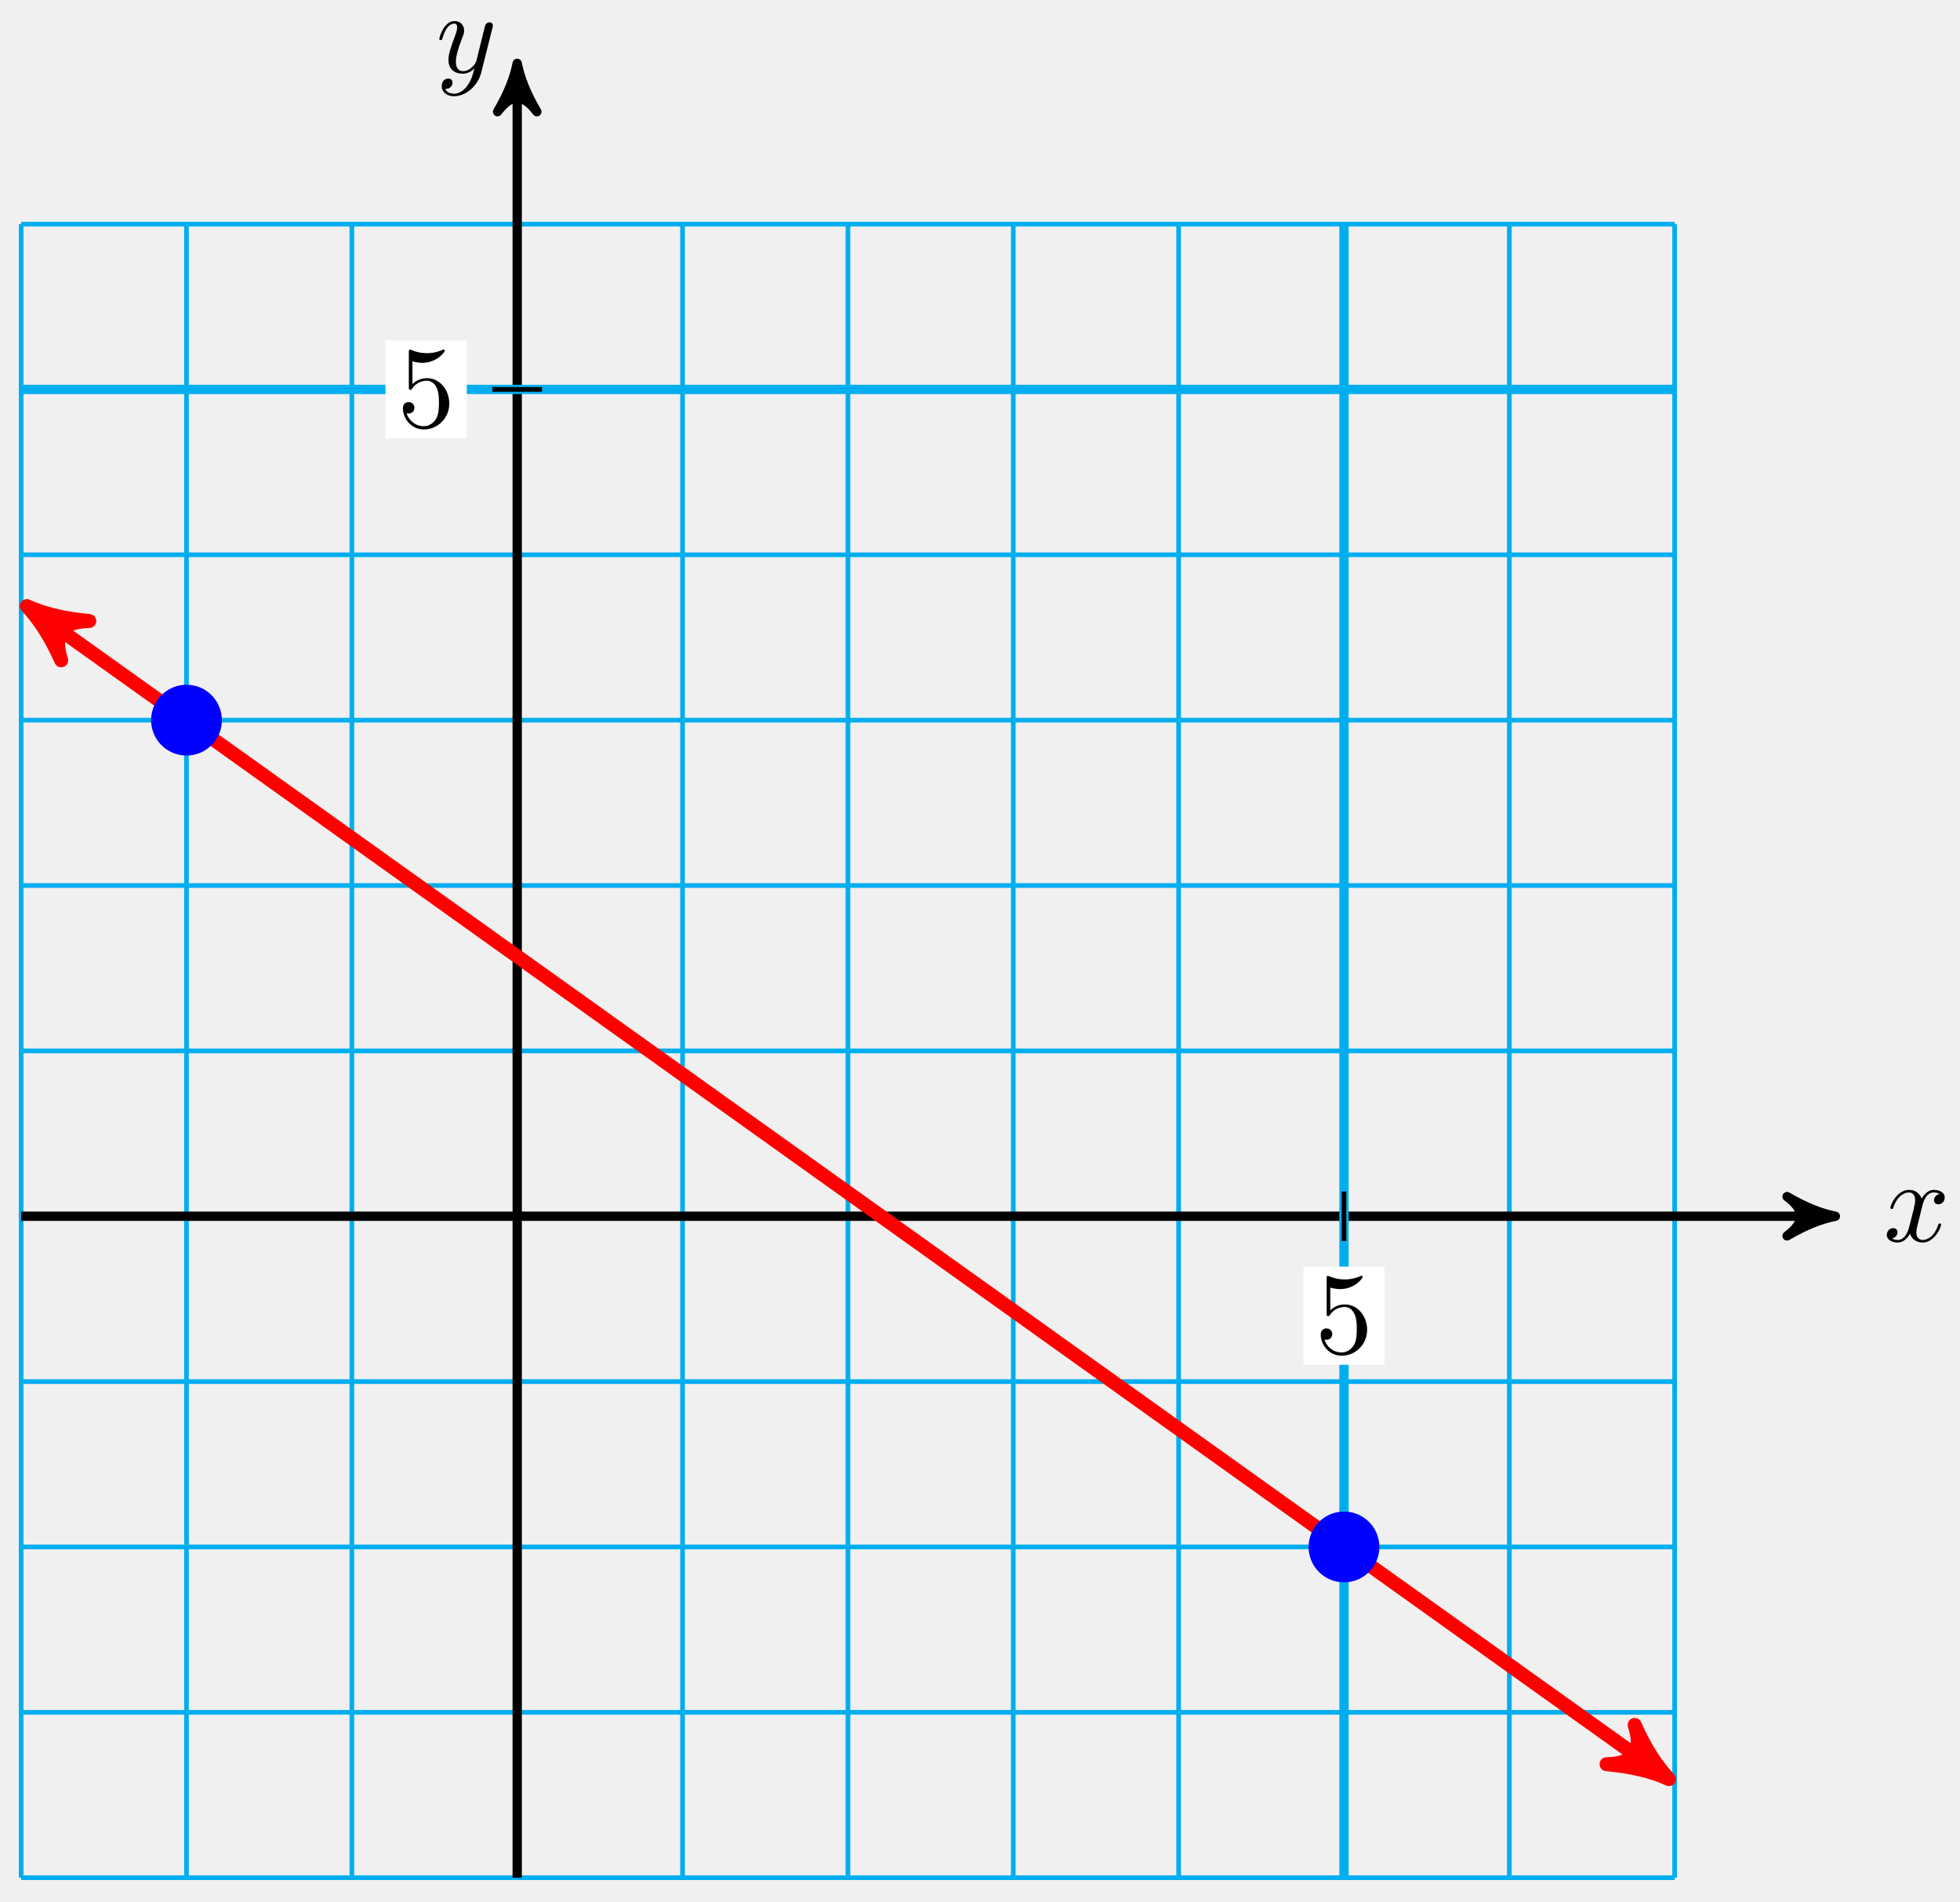
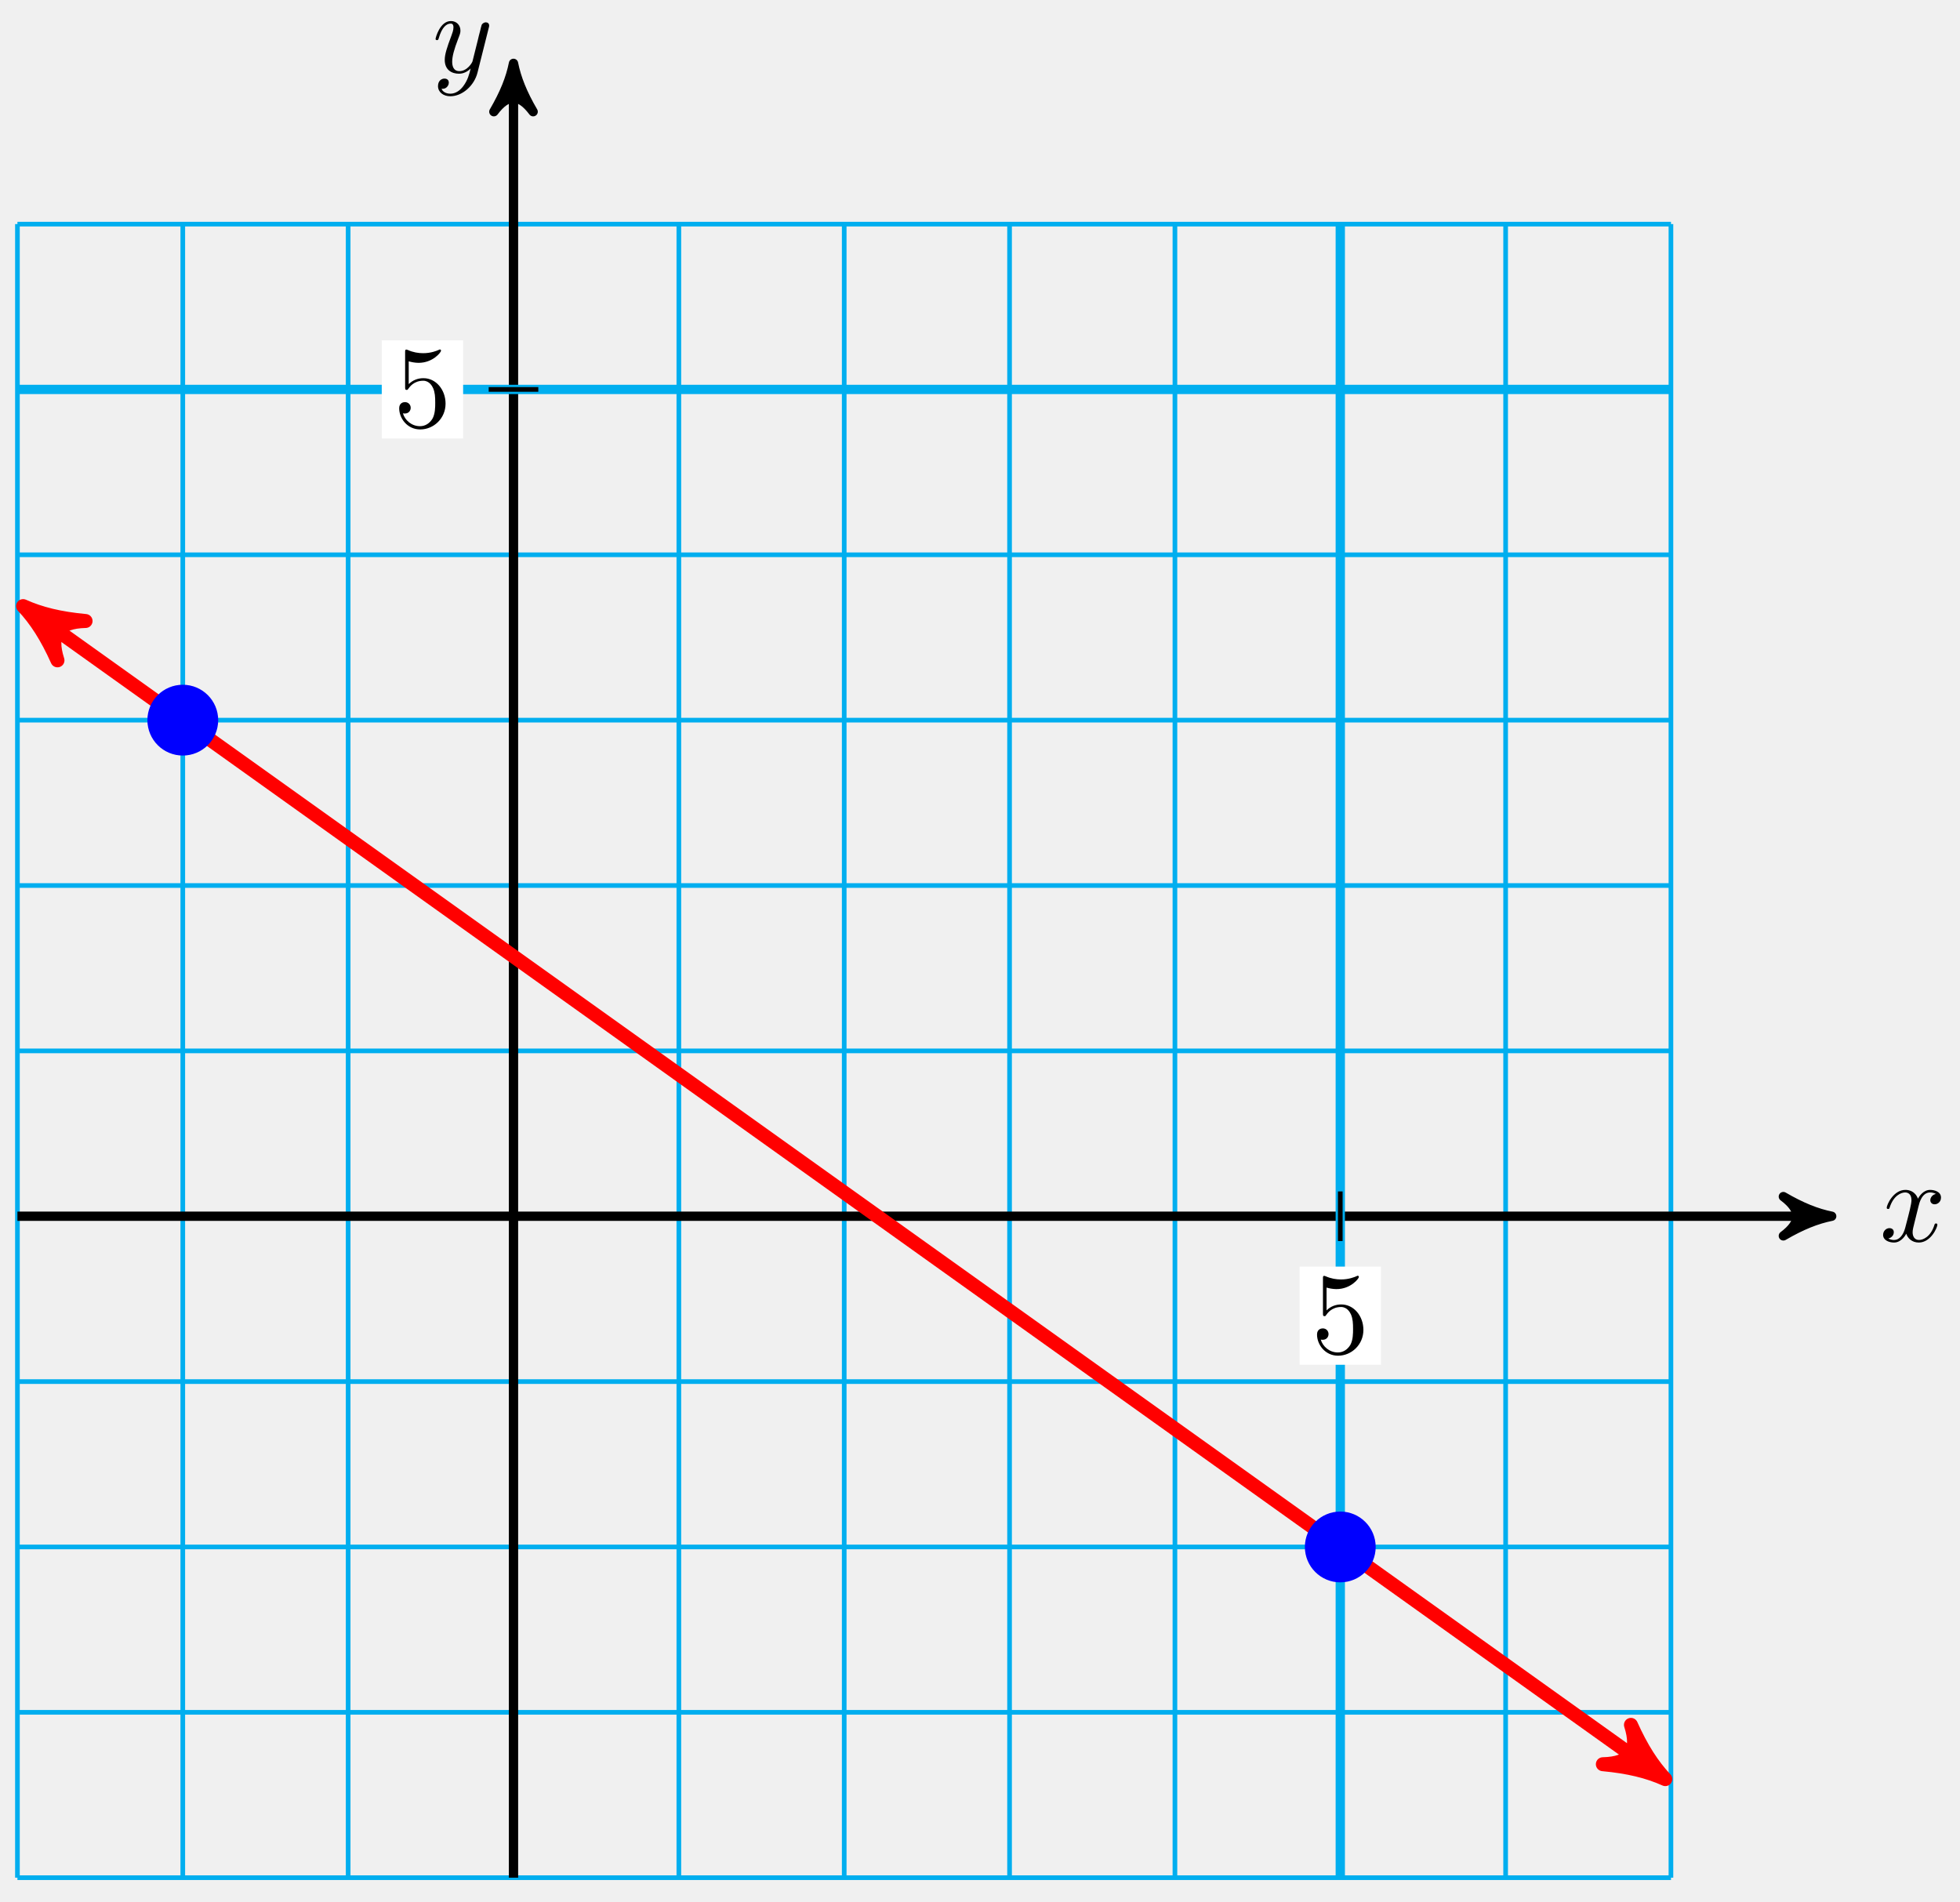
<svg xmlns="http://www.w3.org/2000/svg" xmlns:xlink="http://www.w3.org/1999/xlink" version="1.1" width="168" height="163" viewBox="0 0 168 163">
  <defs>
    <path id="font_1_1" d="M.334 .302C.34 .328 .363 .42 .433 .42 .438 .42 .462 .42 .483 .407 .455 .402 .435 .377 .435 .353 .435 .337 .446 .318 .473 .318 .495 .318 .527 .336 .527 .376 .527 .428 .468 .442 .434 .442 .376 .442 .341 .389 .329 .366 .304 .432 .25 .442 .221 .442 .117 .442 .06 .313 .06 .288 .06 .278 .07 .278 .072 .278 .08 .278 .083 .28 .085 .289 .119 .395 .185 .42 .219 .42 .238 .42 .273 .411 .273 .353 .273 .322 .256 .255 .219 .115 .203 .053 .168 .011 .124 .011 .118 .011 .095 .011 .074 .024 .099 .029 .121 .05 .121 .078 .121 .105 .099 .113 .084 .113 .054 .113 .029 .087 .029 .055 .029 .009 .079-.011 .123-.011 .189-.011 .225 .059 .228 .065 .24 .028 .276-.011 .336-.011 .439-.011 .496 .118 .496 .143 .496 .153 .487 .153 .484 .153 .475 .153 .473 .149 .471 .142 .438 .035 .37 .011 .338 .011 .299 .011 .283 .043 .283 .077 .283 .099 .289 .121 .3 .165L.334 .302Z" />
    <path id="font_1_2" d="M.486 .381C.49 .395 .49 .397 .49 .404 .49 .422 .476 .431 .461 .431 .451 .431 .435 .425 .426 .41 .424 .405 .416 .374 .412 .356 .405 .33 .398 .303 .392 .276L.347 .096C.343 .081 .3 .011 .234 .011 .183 .011 .172 .055 .172 .092 .172 .138 .189 .2 .223 .288 .239 .329 .243 .34 .243 .36 .243 .405 .211 .442 .161 .442 .066 .442 .029 .297 .029 .288 .029 .278 .039 .278 .041 .278 .051 .278 .052 .28 .057 .296 .084 .39 .124 .42 .158 .42 .166 .42 .183 .42 .183 .388 .183 .363 .173 .337 .166 .318 .126 .212 .108 .155 .108 .108 .108 .019 .171-.011 .23-.011 .269-.011 .303 .006 .331 .034 .318-.018 .306-.067 .266-.12 .24-.154 .202-.183 .156-.183 .142-.183 .097-.18 .08-.141 .096-.141 .109-.141 .123-.129 .133-.12 .143-.107 .143-.088 .143-.057 .116-.053 .106-.053 .083-.053 .05-.069 .05-.118 .05-.168 .094-.205 .156-.205 .259-.205 .362-.114 .39-.001L.486 .381Z" />
    <path id="font_2_1" d="M.449 .2C.449 .319 .367 .419 .259 .419 .211 .419 .168 .403 .132 .368V.564C.152 .558 .185 .551 .217 .551 .34 .551 .41 .642 .41 .655 .41 .661 .407 .666 .4 .666 .399 .666 .397 .666 .392 .663 .372 .654 .323 .634 .256 .634 .216 .634 .17 .641 .123 .662 .115 .665 .113 .665 .111 .665 .101 .665 .101 .657 .101 .641V.344C.101 .326 .101 .318 .115 .318 .122 .318 .124 .321 .128 .327 .139 .343 .176 .397 .257 .397 .309 .397 .334 .351 .342 .333 .358 .296 .36 .257 .36 .207 .36 .172 .36 .112 .336 .07 .312 .031 .275 .006 .229 .006 .156 .006 .099 .058 .082 .117 .085 .116 .088 .115 .099 .115 .132 .115 .149 .14 .149 .164 .149 .188 .132 .213 .099 .213 .085 .213 .05 .206 .05 .16 .05 .074 .119-.022 .231-.022 .347-.022 .449 .073 .449 .2Z" />
  </defs>
-   <path transform="matrix(1,0,0,-1.00002,44.332,104.2478)" stroke-width=".399" stroke-linecap="butt" stroke-miterlimit="10" stroke-linejoin="miter" fill="none" stroke="#00aeef" d="M-42.52-56.694H99.214M-42.52-42.52H99.214M-42.52-28.347H99.214M-42.52-14.173H99.214M-42.52 0H99.214M-42.52 14.173H99.214M-42.52 28.347H99.214M-42.52 42.52H99.214M-42.52 56.694H99.214M-42.52 70.867H99.214M-42.52 85.035H99.214M-42.52-56.694V85.04M-28.347-56.694V85.04M-14.173-56.694V85.04M0-56.694V85.04M14.173-56.694V85.04M28.347-56.694V85.04M42.52-56.694V85.04M56.694-56.694V85.04M70.867-56.694V85.04M85.04-56.694V85.04M99.209-56.694V85.04M99.214 85.04" />
-   <path transform="matrix(1,0,0,-1.00002,44.332,104.2478)" stroke-width=".797" stroke-linecap="butt" stroke-miterlimit="10" stroke-linejoin="miter" fill="none" stroke="#000000" d="M-42.52 0H111.953" />
-   <path transform="matrix(1,0,0,-1.00002,156.2846,104.2478)" d="M1.036 0C-.259 .259-1.554 .777-3.108 1.684-1.554 .518-1.554-.518-3.108-1.684-1.554-.777-.259-.259 1.036 0Z" />
-   <path transform="matrix(1,0,0,-1.00002,156.2846,104.2478)" stroke-width=".797" stroke-linecap="butt" stroke-linejoin="round" fill="none" stroke="#000000" d="M1.036 0C-.259 .259-1.554 .777-3.108 1.684-1.554 .518-1.554-.518-3.108-1.684-1.554-.777-.259-.259 1.036 0Z" />
-   <use data-text="x" xlink:href="#font_1_1" transform="matrix(9.9626,0,0,-9.962799,161.438,106.3929)" />
-   <path transform="matrix(1,0,0,-1.00002,44.332,104.2478)" stroke-width=".797" stroke-linecap="butt" stroke-miterlimit="10" stroke-linejoin="miter" fill="none" stroke="#000000" d="M0-56.694V97.779" />
-   <path transform="matrix(0,-1.00002,-1,-0,44.332,6.466675)" d="M1.036 0C-.259 .259-1.554 .777-3.108 1.684-1.554 .518-1.554-.518-3.108-1.684-1.554-.777-.259-.259 1.036 0Z" />
-   <path transform="matrix(0,-1.00002,-1,-0,44.332,6.466675)" stroke-width=".797" stroke-linecap="butt" stroke-linejoin="round" fill="none" stroke="#000000" d="M1.036 0C-.259 .259-1.554 .777-3.108 1.684-1.554 .518-1.554-.518-3.108-1.684-1.554-.777-.259-.259 1.036 0Z" />
-   <use data-text="y" xlink:href="#font_1_2" transform="matrix(9.9626,0,0,-9.962799,37.363,6.207871)" />
-   <path transform="matrix(1,0,0,-1.00002,44.332,104.2478)" stroke-width=".797" stroke-linecap="butt" stroke-miterlimit="10" stroke-linejoin="miter" fill="none" stroke="#00aeef" d="M70.867-56.694V85.04" />
-   <path transform="matrix(1,0,0,-1.00002,44.332,104.2478)" stroke-width=".797" stroke-linecap="butt" stroke-miterlimit="10" stroke-linejoin="miter" fill="none" stroke="#00aeef" d="M-42.52 70.867H99.214" />
-   <path transform="matrix(1,0,0,-1.00002,44.332,104.2478)" stroke-width=".399" stroke-linecap="butt" stroke-miterlimit="10" stroke-linejoin="miter" fill="none" stroke="#000000" d="M70.867 2.126V-2.126" />
-   <path transform="matrix(1,0,0,-1.00002,44.332,104.2478)" d="M67.38-12.731H74.354V-4.318H67.38Z" fill="#ffffff" />
-   <use data-text="5" xlink:href="#font_2_1" transform="matrix(9.9626,0,0,-9.962799,112.708,115.9831)" />
-   <path transform="matrix(1,0,0,-1.00002,44.332,104.2478)" stroke-width=".399" stroke-linecap="butt" stroke-miterlimit="10" stroke-linejoin="miter" fill="none" stroke="#000000" d="M2.126 70.867H-2.126" />
-   <path transform="matrix(1,0,0,-1.00002,44.332,104.2478)" d="M-11.292 66.661H-4.318V75.073H-11.292Z" fill="#ffffff" />
-   <use data-text="5" xlink:href="#font_2_1" transform="matrix(9.9626,0,0,-9.962799,34.03601,36.58948)" />
-   <path transform="matrix(1,0,0,-1.00002,44.332,104.2478)" stroke-width="1.196" stroke-linecap="butt" stroke-miterlimit="10" stroke-linejoin="miter" fill="none" stroke="#ff0000" d="M-40.996 51.555 97.69-47.506" />
-   <path transform="matrix(-.81369,-.5812016,-.58119,.8137063,3.33585,52.6914)" d="M1.275 0C-.319 .319-1.913 .956-3.826 2.072-1.913 .638-1.913-.638-3.826-2.072-1.913-.956-.319-.319 1.275 0Z" fill="#ff0000" />
-   <path transform="matrix(-.81369,-.5812016,-.58119,.8137063,3.33585,52.6914)" stroke-width="1.196" stroke-linecap="butt" stroke-linejoin="round" fill="none" stroke="#ff0000" d="M1.275 0C-.319 .319-1.913 .956-3.826 2.072-1.913 .638-1.913-.638-3.826-2.072-1.913-.956-.319-.319 1.275 0Z" />
-   <path transform="matrix(.81369,.5812016,.58119,-.8137063,142.0218,151.7545)" d="M1.275 0C-.319 .319-1.913 .956-3.826 2.072-1.913 .638-1.913-.638-3.826-2.072-1.913-.956-.319-.319 1.275 0Z" fill="#ff0000" />
-   <path transform="matrix(.81369,.5812016,.58119,-.8137063,142.0218,151.7545)" stroke-width="1.196" stroke-linecap="butt" stroke-linejoin="round" fill="none" stroke="#ff0000" d="M1.275 0C-.319 .319-1.913 .956-3.826 2.072-1.913 .638-1.913-.638-3.826-2.072-1.913-.956-.319-.319 1.275 0Z" />
-   <path transform="matrix(1,0,0,-1.00002,44.332,104.2478)" d="M-25.512 42.52C-25.512 44.086-26.781 45.355-28.347 45.355-29.912 45.355-31.181 44.086-31.181 42.52-31.181 40.955-29.912 39.686-28.347 39.686-26.781 39.686-25.512 40.955-25.512 42.52ZM-28.347 42.52" fill="#0000ff" />
-   <path transform="matrix(1,0,0,-1.00002,44.332,104.2478)" stroke-width=".399" stroke-linecap="butt" stroke-miterlimit="10" stroke-linejoin="miter" fill="none" stroke="#0000ff" d="M-25.512 42.52C-25.512 44.086-26.781 45.355-28.347 45.355-29.912 45.355-31.181 44.086-31.181 42.52-31.181 40.955-29.912 39.686-28.347 39.686-26.781 39.686-25.512 40.955-25.512 42.52ZM-28.347 42.52" />
-   <path transform="matrix(1,0,0,-1.00002,44.332,104.2478)" d="M73.702-28.347C73.702-26.781 72.433-25.512 70.867-25.512 69.301-25.512 68.032-26.781 68.032-28.347 68.032-29.912 69.301-31.181 70.867-31.181 72.433-31.181 73.702-29.912 73.702-28.347ZM70.867-28.347" fill="#0000ff" />
-   <path transform="matrix(1,0,0,-1.00002,44.332,104.2478)" stroke-width=".399" stroke-linecap="butt" stroke-miterlimit="10" stroke-linejoin="miter" fill="none" stroke="#0000ff" d="M73.702-28.347C73.702-26.781 72.433-25.512 70.867-25.512 69.301-25.512 68.032-26.781 68.032-28.347 68.032-29.912 69.301-31.181 70.867-31.181 72.433-31.181 73.702-29.912 73.702-28.347ZM70.867-28.347" />
+   <path transform="matrix(1,0,0,-1.00002,44.014,104.2478)" stroke-width=".399" stroke-linecap="butt" stroke-miterlimit="10" stroke-linejoin="miter" fill="none" stroke="#00aeef" d="M-42.52-56.694H99.214M-42.52-42.52H99.214M-42.52-28.347H99.214M-42.52-14.173H99.214M-42.52 0H99.214M-42.52 14.173H99.214M-42.52 28.347H99.214M-42.52 42.52H99.214M-42.52 56.694H99.214M-42.52 70.867H99.214M-42.52 85.035H99.214M-42.52-56.694V85.04M-28.347-56.694V85.04M-14.173-56.694V85.04M0-56.694V85.04M14.173-56.694V85.04M28.347-56.694V85.04M42.52-56.694V85.04M56.694-56.694V85.04M70.867-56.694V85.04M85.04-56.694V85.04M99.209-56.694V85.04M99.214 85.04" />
+   <path transform="matrix(1,0,0,-1.00002,44.014,104.2478)" stroke-width=".797" stroke-linecap="butt" stroke-miterlimit="10" stroke-linejoin="miter" fill="none" stroke="#000000" d="M-42.52 0H111.953" />
+   <path transform="matrix(1,0,0,-1.00002,155.9666,104.2478)" d="M1.036 0C-.259 .259-1.554 .777-3.108 1.684-1.554 .518-1.554-.518-3.108-1.684-1.554-.777-.259-.259 1.036 0Z" />
+   <path transform="matrix(1,0,0,-1.00002,155.9666,104.2478)" stroke-width=".797" stroke-linecap="butt" stroke-linejoin="round" fill="none" stroke="#000000" d="M1.036 0C-.259 .259-1.554 .777-3.108 1.684-1.554 .518-1.554-.518-3.108-1.684-1.554-.777-.259-.259 1.036 0Z" />
+   <use data-text="x" xlink:href="#font_1_1" transform="matrix(9.9626,0,0,-9.962799,161.12,106.3929)" />
+   <path transform="matrix(1,0,0,-1.00002,44.014,104.2478)" stroke-width=".797" stroke-linecap="butt" stroke-miterlimit="10" stroke-linejoin="miter" fill="none" stroke="#000000" d="M0-56.694V97.779" />
+   <path transform="matrix(0,-1.00002,-1,-0,44.014,6.466675)" d="M1.036 0C-.259 .259-1.554 .777-3.108 1.684-1.554 .518-1.554-.518-3.108-1.684-1.554-.777-.259-.259 1.036 0Z" />
+   <path transform="matrix(0,-1.00002,-1,-0,44.014,6.466675)" stroke-width=".797" stroke-linecap="butt" stroke-linejoin="round" fill="none" stroke="#000000" d="M1.036 0C-.259 .259-1.554 .777-3.108 1.684-1.554 .518-1.554-.518-3.108-1.684-1.554-.777-.259-.259 1.036 0Z" />
+   <use data-text="y" xlink:href="#font_1_2" transform="matrix(9.9626,0,0,-9.962799,37.045,6.207871)" />
+   <path transform="matrix(1,0,0,-1.00002,44.014,104.2478)" stroke-width=".797" stroke-linecap="butt" stroke-miterlimit="10" stroke-linejoin="miter" fill="none" stroke="#00aeef" d="M70.867-56.694V85.04" />
+   <path transform="matrix(1,0,0,-1.00002,44.014,104.2478)" stroke-width=".797" stroke-linecap="butt" stroke-miterlimit="10" stroke-linejoin="miter" fill="none" stroke="#00aeef" d="M-42.52 70.867H99.214" />
+   <path transform="matrix(1,0,0,-1.00002,44.014,104.2478)" stroke-width=".399" stroke-linecap="butt" stroke-miterlimit="10" stroke-linejoin="miter" fill="none" stroke="#000000" d="M70.867 2.126V-2.126" />
+   <path transform="matrix(1,0,0,-1.00002,44.014,104.2478)" d="M67.38-12.731H74.354V-4.318H67.38Z" fill="#ffffff" />
+   <use data-text="5" xlink:href="#font_2_1" transform="matrix(9.9626,0,0,-9.962799,112.39,115.9831)" />
+   <path transform="matrix(1,0,0,-1.00002,44.014,104.2478)" stroke-width=".399" stroke-linecap="butt" stroke-miterlimit="10" stroke-linejoin="miter" fill="none" stroke="#000000" d="M2.126 70.867H-2.126" />
+   <path transform="matrix(1,0,0,-1.00002,44.014,104.2478)" d="M-11.292 66.661H-4.318V75.073H-11.292Z" fill="#ffffff" />
+   <use data-text="5" xlink:href="#font_2_1" transform="matrix(9.9626,0,0,-9.962799,33.718,36.58948)" />
+   <path transform="matrix(1,0,0,-1.00002,44.014,104.2478)" stroke-width="1.196" stroke-linecap="butt" stroke-miterlimit="10" stroke-linejoin="miter" fill="none" stroke="#ff0000" d="M-40.996 51.555 97.69-47.506" />
+   <path transform="matrix(-.81369,-.5812016,-.58119,.8137063,3.017849,52.6914)" d="M1.275 0C-.319 .319-1.913 .956-3.826 2.072-1.913 .638-1.913-.638-3.826-2.072-1.913-.956-.319-.319 1.275 0Z" fill="#ff0000" />
+   <path transform="matrix(-.81369,-.5812016,-.58119,.8137063,3.017849,52.6914)" stroke-width="1.196" stroke-linecap="butt" stroke-linejoin="round" fill="none" stroke="#ff0000" d="M1.275 0C-.319 .319-1.913 .956-3.826 2.072-1.913 .638-1.913-.638-3.826-2.072-1.913-.956-.319-.319 1.275 0Z" />
+   <path transform="matrix(.81369,.5812016,.58119,-.8137063,141.7038,151.7545)" d="M1.275 0C-.319 .319-1.913 .956-3.826 2.072-1.913 .638-1.913-.638-3.826-2.072-1.913-.956-.319-.319 1.275 0Z" fill="#ff0000" />
+   <path transform="matrix(.81369,.5812016,.58119,-.8137063,141.7038,151.7545)" stroke-width="1.196" stroke-linecap="butt" stroke-linejoin="round" fill="none" stroke="#ff0000" d="M1.275 0C-.319 .319-1.913 .956-3.826 2.072-1.913 .638-1.913-.638-3.826-2.072-1.913-.956-.319-.319 1.275 0Z" />
+   <path transform="matrix(1,0,0,-1.00002,44.014,104.2478)" d="M-25.512 42.52C-25.512 44.086-26.781 45.355-28.347 45.355-29.912 45.355-31.181 44.086-31.181 42.52-31.181 40.955-29.912 39.686-28.347 39.686-26.781 39.686-25.512 40.955-25.512 42.52ZM-28.347 42.52" fill="#0000ff" />
+   <path transform="matrix(1,0,0,-1.00002,44.014,104.2478)" stroke-width=".399" stroke-linecap="butt" stroke-miterlimit="10" stroke-linejoin="miter" fill="none" stroke="#0000ff" d="M-25.512 42.52C-25.512 44.086-26.781 45.355-28.347 45.355-29.912 45.355-31.181 44.086-31.181 42.52-31.181 40.955-29.912 39.686-28.347 39.686-26.781 39.686-25.512 40.955-25.512 42.52ZM-28.347 42.52" />
+   <path transform="matrix(1,0,0,-1.00002,44.014,104.2478)" d="M73.702-28.347C73.702-26.781 72.433-25.512 70.867-25.512 69.301-25.512 68.032-26.781 68.032-28.347 68.032-29.912 69.301-31.181 70.867-31.181 72.433-31.181 73.702-29.912 73.702-28.347ZM70.867-28.347" fill="#0000ff" />
+   <path transform="matrix(1,0,0,-1.00002,44.014,104.2478)" stroke-width=".399" stroke-linecap="butt" stroke-miterlimit="10" stroke-linejoin="miter" fill="none" stroke="#0000ff" d="M73.702-28.347C73.702-26.781 72.433-25.512 70.867-25.512 69.301-25.512 68.032-26.781 68.032-28.347 68.032-29.912 69.301-31.181 70.867-31.181 72.433-31.181 73.702-29.912 73.702-28.347ZM70.867-28.347" />
</svg>
